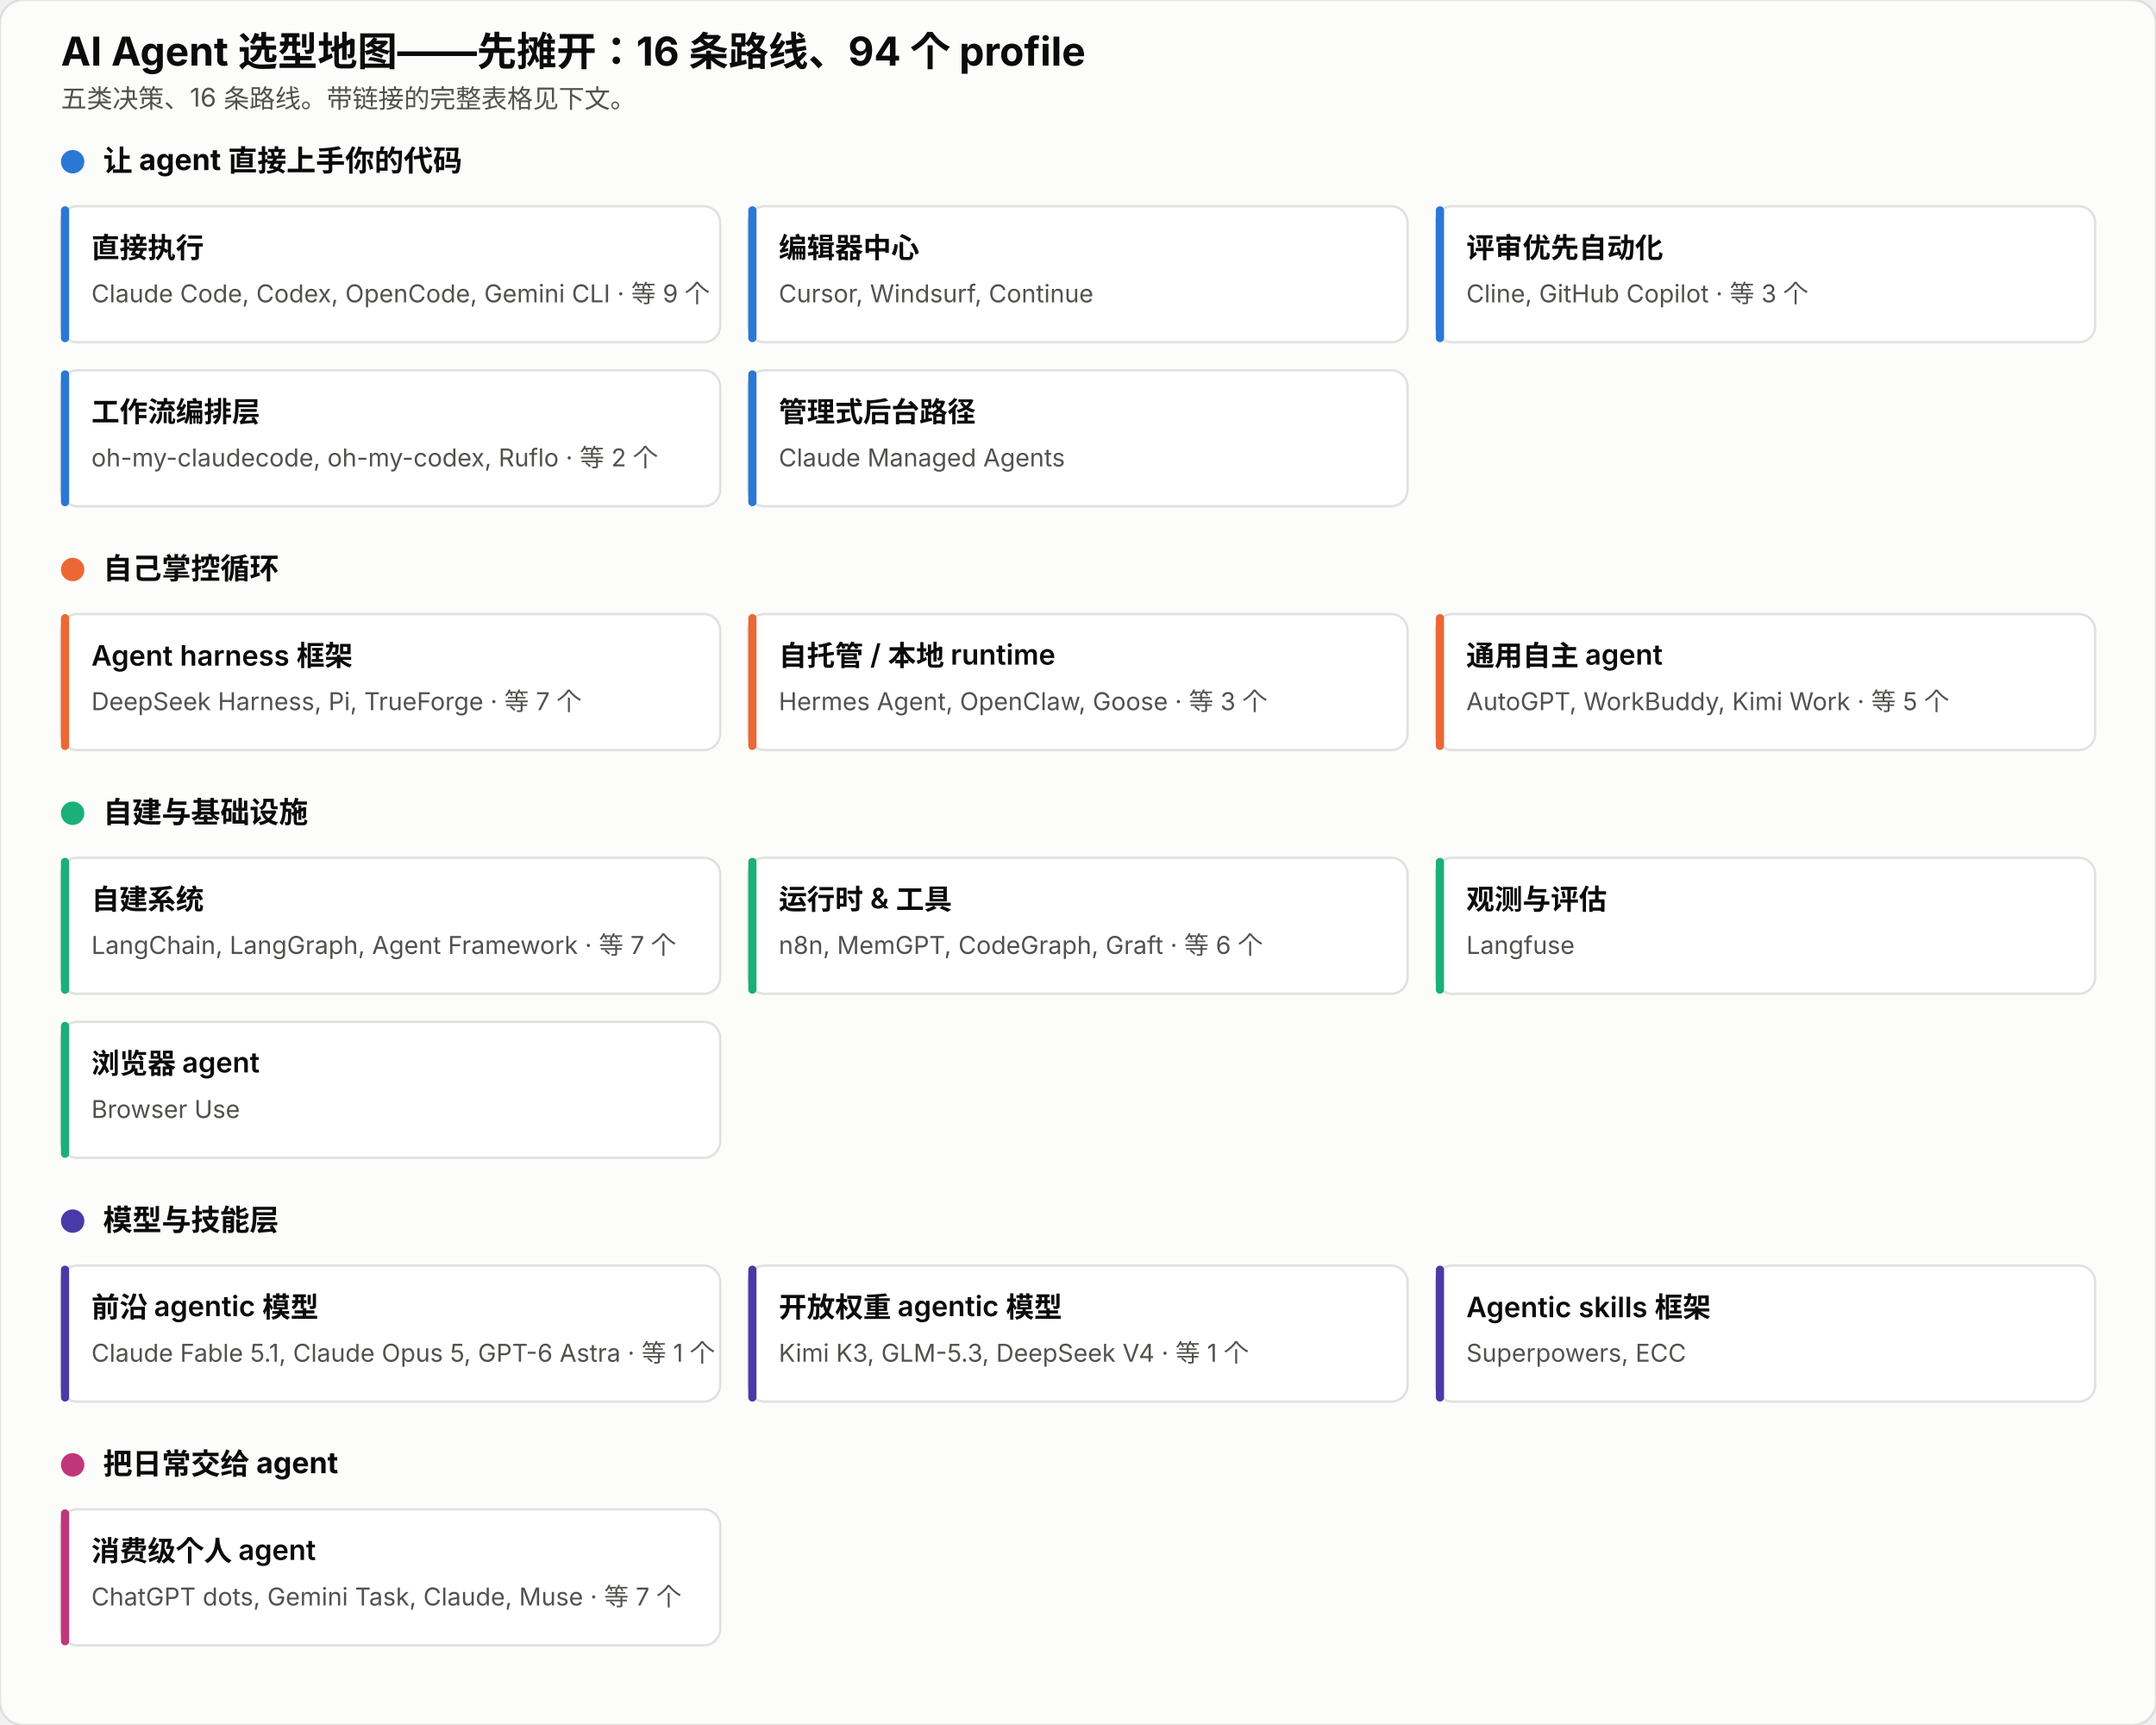
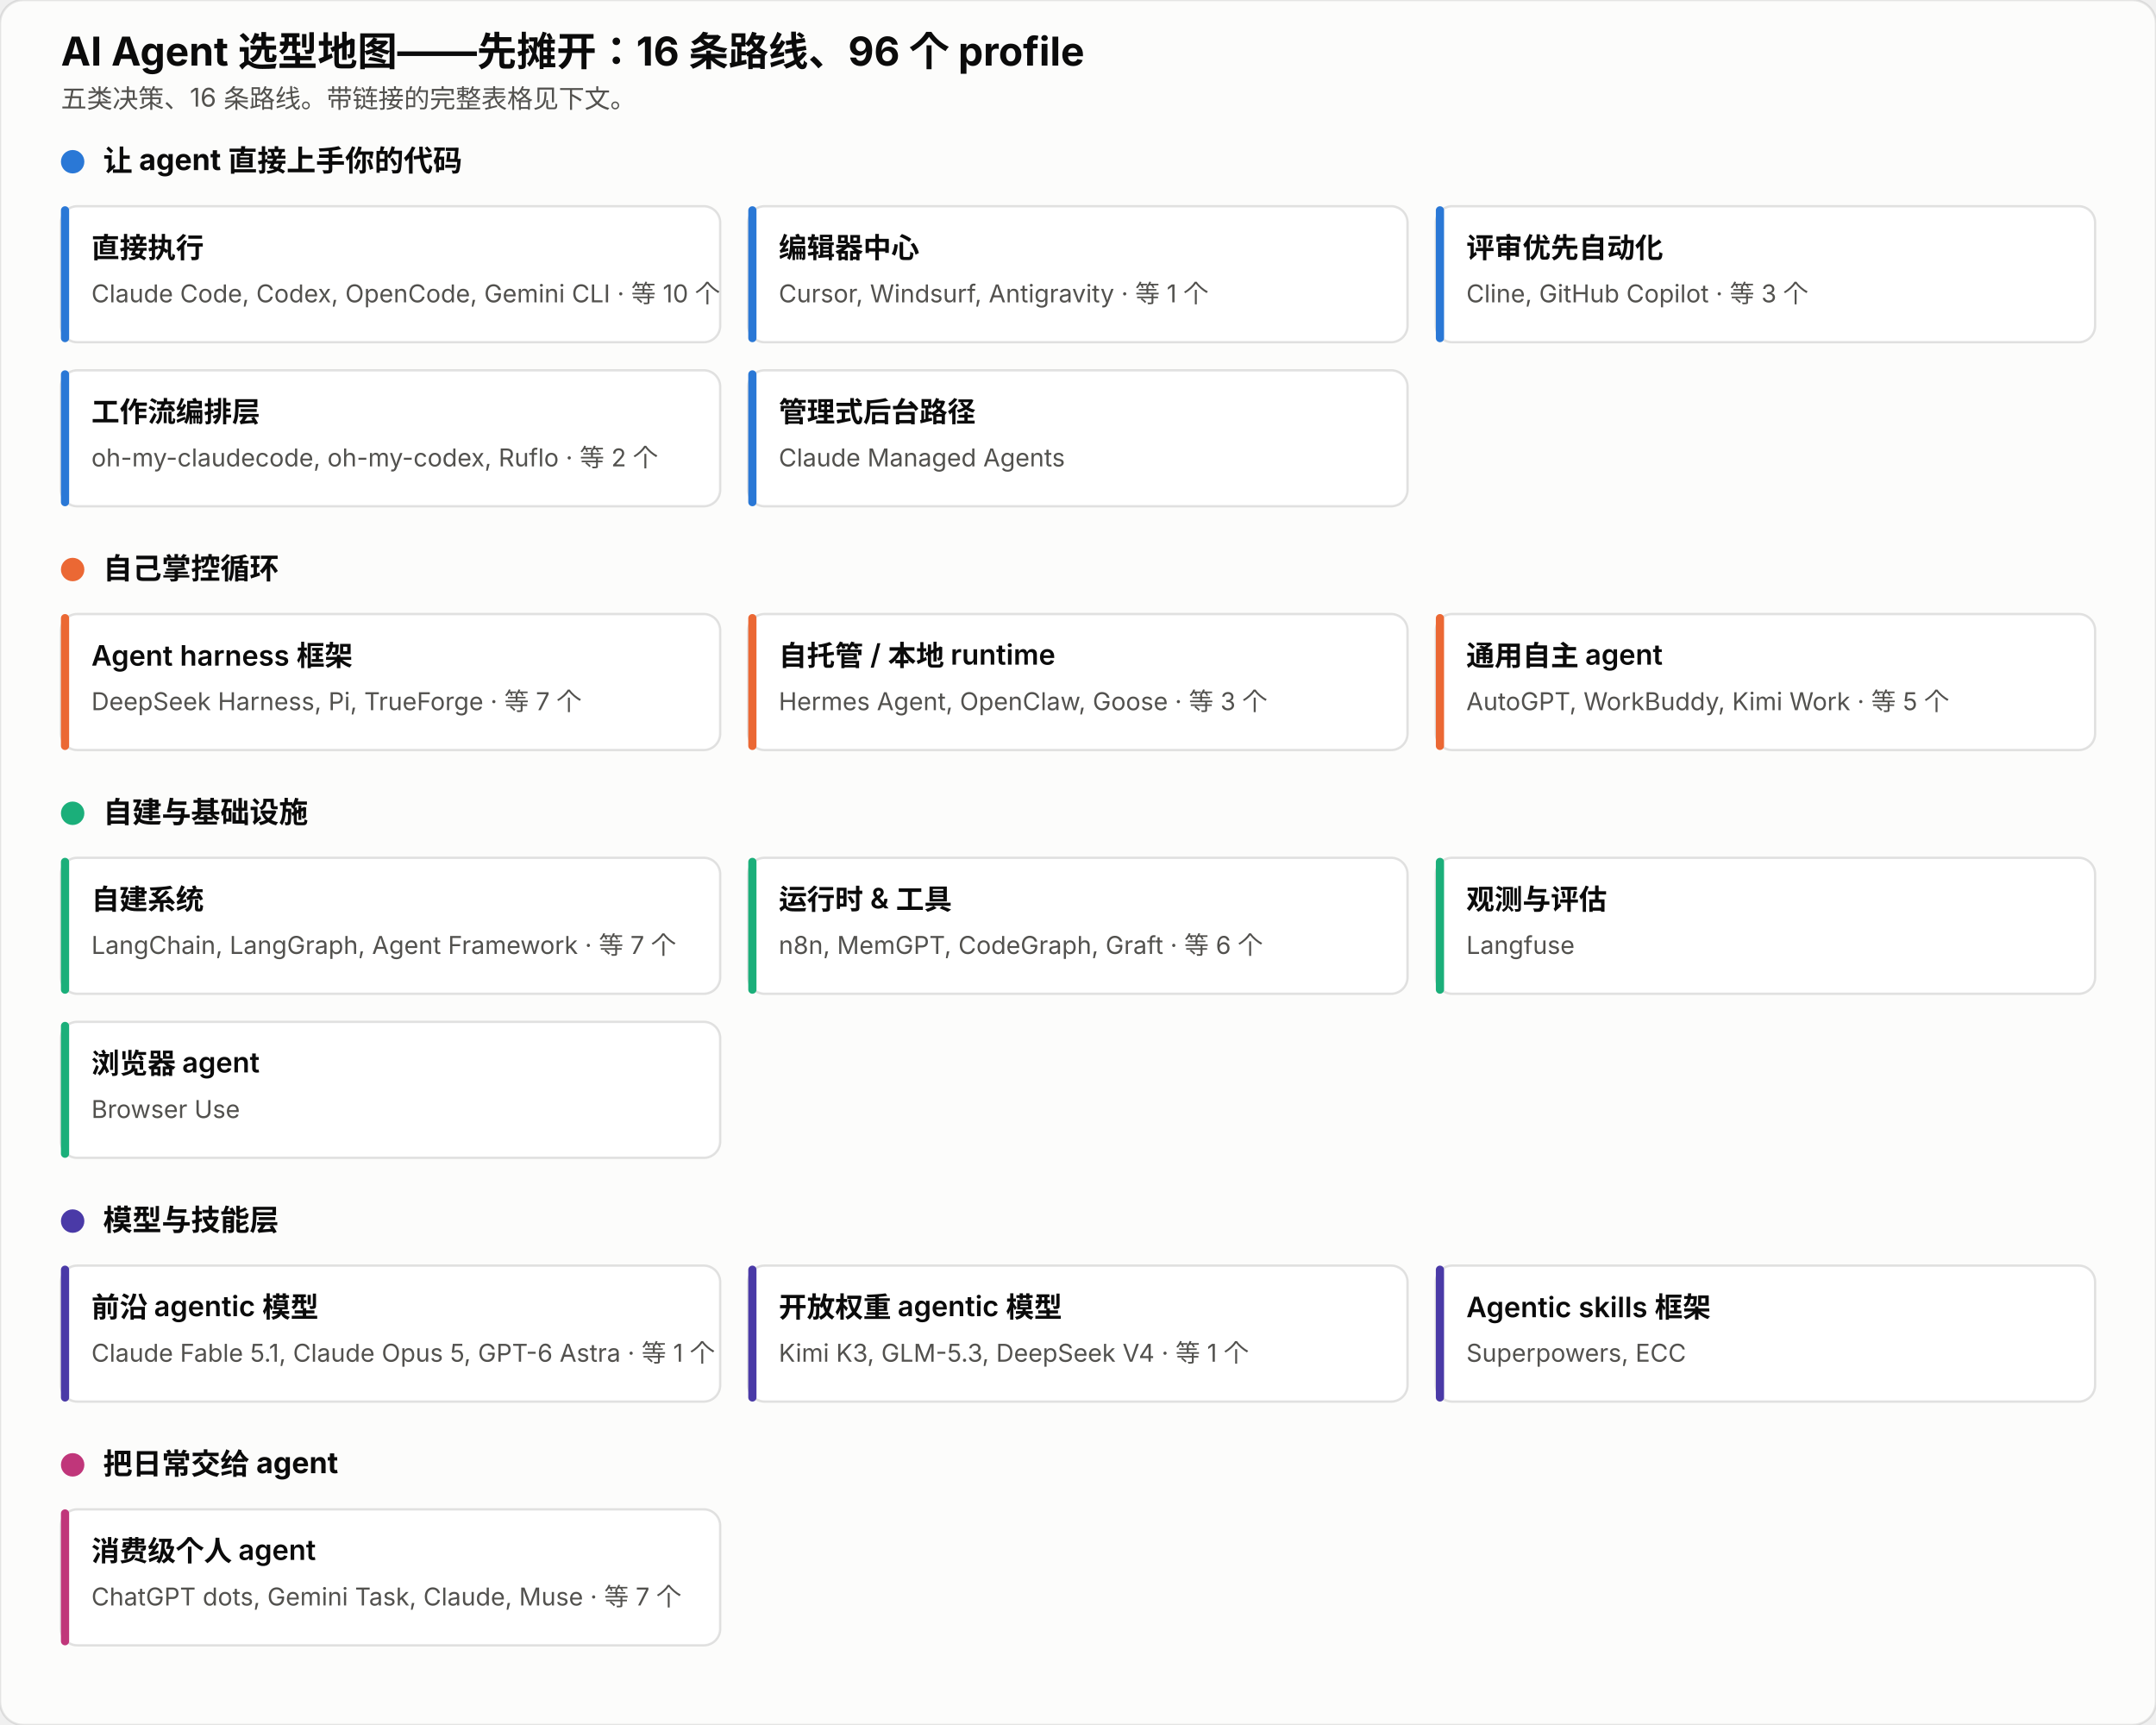
<svg xmlns="http://www.w3.org/2000/svg" width="920" height="736" viewBox="0 0 920 736" font-family="system-ui, -apple-system, sans-serif">
  <rect width="920" height="736" rx="10" fill="#fcfcfb" stroke="rgba(11,11,11,0.10)" />
-   <text x="26" y="28" font-size="17" font-weight="700" fill="#0b0b0b">AI Agent 选型地图——先摊开：16 条路线、94 个 profile</text>
+   <text x="26" y="28" font-size="17" font-weight="700" fill="#0b0b0b">AI Agent 选型地图——先摊开：16 条路线、96 个 profile</text>
  <text x="26" y="46" font-size="11" fill="#52514e">五类决策、16 条路线。带链接的完整表格见下文。</text>
  <circle cx="31" cy="69" r="5" fill="#2a78d6" />
  <text x="44" y="73" font-size="12.5" font-weight="700" fill="#0b0b0b">让 agent 直接上手你的代码</text>
  <rect x="26.0" y="88.0" width="281.3" height="58" rx="7" fill="#ffffff" stroke="rgba(11,11,11,0.12)" />
  <rect x="26.0" y="88.0" width="3.5" height="58" rx="1.75" fill="#2a78d6" />
  <text x="39.0" y="110.0" font-size="12" font-weight="600" fill="#0b0b0b">直接执行</text>
-   <text x="39.0" y="129.0" font-size="10.5" fill="#52514e">Claude Code, Codex, OpenCode, Gemini CLI · 等 9 个</text>
+   <text x="39.0" y="129.0" font-size="10.5" fill="#52514e">Claude Code, Codex, OpenCode, Gemini CLI · 等 10 个</text>
  <rect x="319.3" y="88.0" width="281.3" height="58" rx="7" fill="#ffffff" stroke="rgba(11,11,11,0.12)" />
  <rect x="319.3" y="88.0" width="3.5" height="58" rx="1.75" fill="#2a78d6" />
  <text x="332.3" y="110.0" font-size="12" font-weight="600" fill="#0b0b0b">编辑器中心</text>
-   <text x="332.3" y="129.0" font-size="10.5" fill="#52514e">Cursor, Windsurf, Continue</text>
+   <text x="332.3" y="129.0" font-size="10.5" fill="#52514e">Cursor, Windsurf, Antigravity · 等 1 个</text>
  <rect x="612.7" y="88.0" width="281.3" height="58" rx="7" fill="#ffffff" stroke="rgba(11,11,11,0.12)" />
  <rect x="612.7" y="88.0" width="3.5" height="58" rx="1.75" fill="#2a78d6" />
  <text x="625.7" y="110.0" font-size="12" font-weight="600" fill="#0b0b0b">评审优先自动化</text>
  <text x="625.7" y="129.0" font-size="10.5" fill="#52514e">Cline, GitHub Copilot · 等 3 个</text>
  <rect x="26.0" y="158.0" width="281.3" height="58" rx="7" fill="#ffffff" stroke="rgba(11,11,11,0.12)" />
  <rect x="26.0" y="158.0" width="3.5" height="58" rx="1.75" fill="#2a78d6" />
  <text x="39.0" y="180.0" font-size="12" font-weight="600" fill="#0b0b0b">工作流编排层</text>
  <text x="39.0" y="199.0" font-size="10.5" fill="#52514e">oh-my-claudecode, oh-my-codex, Ruflo · 等 2 个</text>
  <rect x="319.3" y="158.0" width="281.3" height="58" rx="7" fill="#ffffff" stroke="rgba(11,11,11,0.12)" />
  <rect x="319.3" y="158.0" width="3.5" height="58" rx="1.75" fill="#2a78d6" />
  <text x="332.3" y="180.0" font-size="12" font-weight="600" fill="#0b0b0b">管理式后台路径</text>
  <text x="332.3" y="199.0" font-size="10.5" fill="#52514e">Claude Managed Agents</text>
  <circle cx="31" cy="243" r="5" fill="#eb6834" />
  <text x="44" y="247" font-size="12.5" font-weight="700" fill="#0b0b0b">自己掌控循环</text>
  <rect x="26.0" y="262.0" width="281.3" height="58" rx="7" fill="#ffffff" stroke="rgba(11,11,11,0.12)" />
  <rect x="26.0" y="262.0" width="3.5" height="58" rx="1.75" fill="#eb6834" />
  <text x="39.0" y="284.0" font-size="12" font-weight="600" fill="#0b0b0b">Agent harness 框架</text>
  <text x="39.0" y="303.0" font-size="10.5" fill="#52514e">DeepSeek Harness, Pi, TrueForge · 等 7 个</text>
  <rect x="319.3" y="262.0" width="281.3" height="58" rx="7" fill="#ffffff" stroke="rgba(11,11,11,0.12)" />
  <rect x="319.3" y="262.0" width="3.5" height="58" rx="1.75" fill="#eb6834" />
  <text x="332.3" y="284.0" font-size="12" font-weight="600" fill="#0b0b0b">自托管 / 本地 runtime</text>
  <text x="332.3" y="303.0" font-size="10.5" fill="#52514e">Hermes Agent, OpenClaw, Goose · 等 3 个</text>
  <rect x="612.7" y="262.0" width="281.3" height="58" rx="7" fill="#ffffff" stroke="rgba(11,11,11,0.12)" />
  <rect x="612.7" y="262.0" width="3.5" height="58" rx="1.75" fill="#eb6834" />
  <text x="625.7" y="284.0" font-size="12" font-weight="600" fill="#0b0b0b">通用自主 agent</text>
  <text x="625.7" y="303.0" font-size="10.5" fill="#52514e">AutoGPT, WorkBuddy, Kimi Work · 等 5 个</text>
  <circle cx="31" cy="347" r="5" fill="#1baf7a" />
  <text x="44" y="351" font-size="12.5" font-weight="700" fill="#0b0b0b">自建与基础设施</text>
  <rect x="26.0" y="366.0" width="281.3" height="58" rx="7" fill="#ffffff" stroke="rgba(11,11,11,0.12)" />
  <rect x="26.0" y="366.0" width="3.5" height="58" rx="1.75" fill="#1baf7a" />
  <text x="39.0" y="388.0" font-size="12" font-weight="600" fill="#0b0b0b">自建系统</text>
  <text x="39.0" y="407.0" font-size="10.5" fill="#52514e">LangChain, LangGraph, Agent Framework · 等 7 个</text>
  <rect x="319.3" y="366.0" width="281.3" height="58" rx="7" fill="#ffffff" stroke="rgba(11,11,11,0.12)" />
  <rect x="319.3" y="366.0" width="3.5" height="58" rx="1.75" fill="#1baf7a" />
  <text x="332.3" y="388.0" font-size="12" font-weight="600" fill="#0b0b0b">运行时 &amp; 工具</text>
  <text x="332.3" y="407.0" font-size="10.5" fill="#52514e">n8n, MemGPT, CodeGraph, Graft · 等 6 个</text>
  <rect x="612.7" y="366.0" width="281.3" height="58" rx="7" fill="#ffffff" stroke="rgba(11,11,11,0.12)" />
  <rect x="612.7" y="366.0" width="3.5" height="58" rx="1.75" fill="#1baf7a" />
  <text x="625.7" y="388.0" font-size="12" font-weight="600" fill="#0b0b0b">观测与评估</text>
  <text x="625.7" y="407.0" font-size="10.5" fill="#52514e">Langfuse</text>
  <rect x="26.0" y="436.0" width="281.3" height="58" rx="7" fill="#ffffff" stroke="rgba(11,11,11,0.12)" />
  <rect x="26.0" y="436.0" width="3.5" height="58" rx="1.75" fill="#1baf7a" />
  <text x="39.0" y="458.0" font-size="12" font-weight="600" fill="#0b0b0b">浏览器 agent</text>
  <text x="39.0" y="477.0" font-size="10.5" fill="#52514e">Browser Use</text>
  <circle cx="31" cy="521" r="5" fill="#4a3aa7" />
  <text x="44" y="525" font-size="12.5" font-weight="700" fill="#0b0b0b">模型与技能层</text>
  <rect x="26.0" y="540.0" width="281.3" height="58" rx="7" fill="#ffffff" stroke="rgba(11,11,11,0.12)" />
  <rect x="26.0" y="540.0" width="3.5" height="58" rx="1.75" fill="#4a3aa7" />
  <text x="39.0" y="562.0" font-size="12" font-weight="600" fill="#0b0b0b">前沿 agentic 模型</text>
  <text x="39.0" y="581.0" font-size="10.5" fill="#52514e">Claude Fable 5.1, Claude Opus 5, GPT-6 Astra · 等 1 个</text>
  <rect x="319.3" y="540.0" width="281.3" height="58" rx="7" fill="#ffffff" stroke="rgba(11,11,11,0.12)" />
  <rect x="319.3" y="540.0" width="3.5" height="58" rx="1.75" fill="#4a3aa7" />
  <text x="332.3" y="562.0" font-size="12" font-weight="600" fill="#0b0b0b">开放权重 agentic 模型</text>
  <text x="332.3" y="581.0" font-size="10.5" fill="#52514e">Kimi K3, GLM-5.3, DeepSeek V4 · 等 1 个</text>
  <rect x="612.7" y="540.0" width="281.3" height="58" rx="7" fill="#ffffff" stroke="rgba(11,11,11,0.12)" />
  <rect x="612.7" y="540.0" width="3.5" height="58" rx="1.75" fill="#4a3aa7" />
  <text x="625.7" y="562.0" font-size="12" font-weight="600" fill="#0b0b0b">Agentic skills 框架</text>
  <text x="625.7" y="581.0" font-size="10.5" fill="#52514e">Superpowers, ECC</text>
  <circle cx="31" cy="625" r="5" fill="#c0367a" />
  <text x="44" y="629" font-size="12.5" font-weight="700" fill="#0b0b0b">把日常交给 agent</text>
  <rect x="26.0" y="644.0" width="281.3" height="58" rx="7" fill="#ffffff" stroke="rgba(11,11,11,0.12)" />
  <rect x="26.0" y="644.0" width="3.5" height="58" rx="1.75" fill="#c0367a" />
  <text x="39.0" y="666.0" font-size="12" font-weight="600" fill="#0b0b0b">消费级个人 agent</text>
  <text x="39.0" y="685.0" font-size="10.5" fill="#52514e">ChatGPT dots, Gemini Task, Claude, Muse · 等 7 个</text>
</svg>
